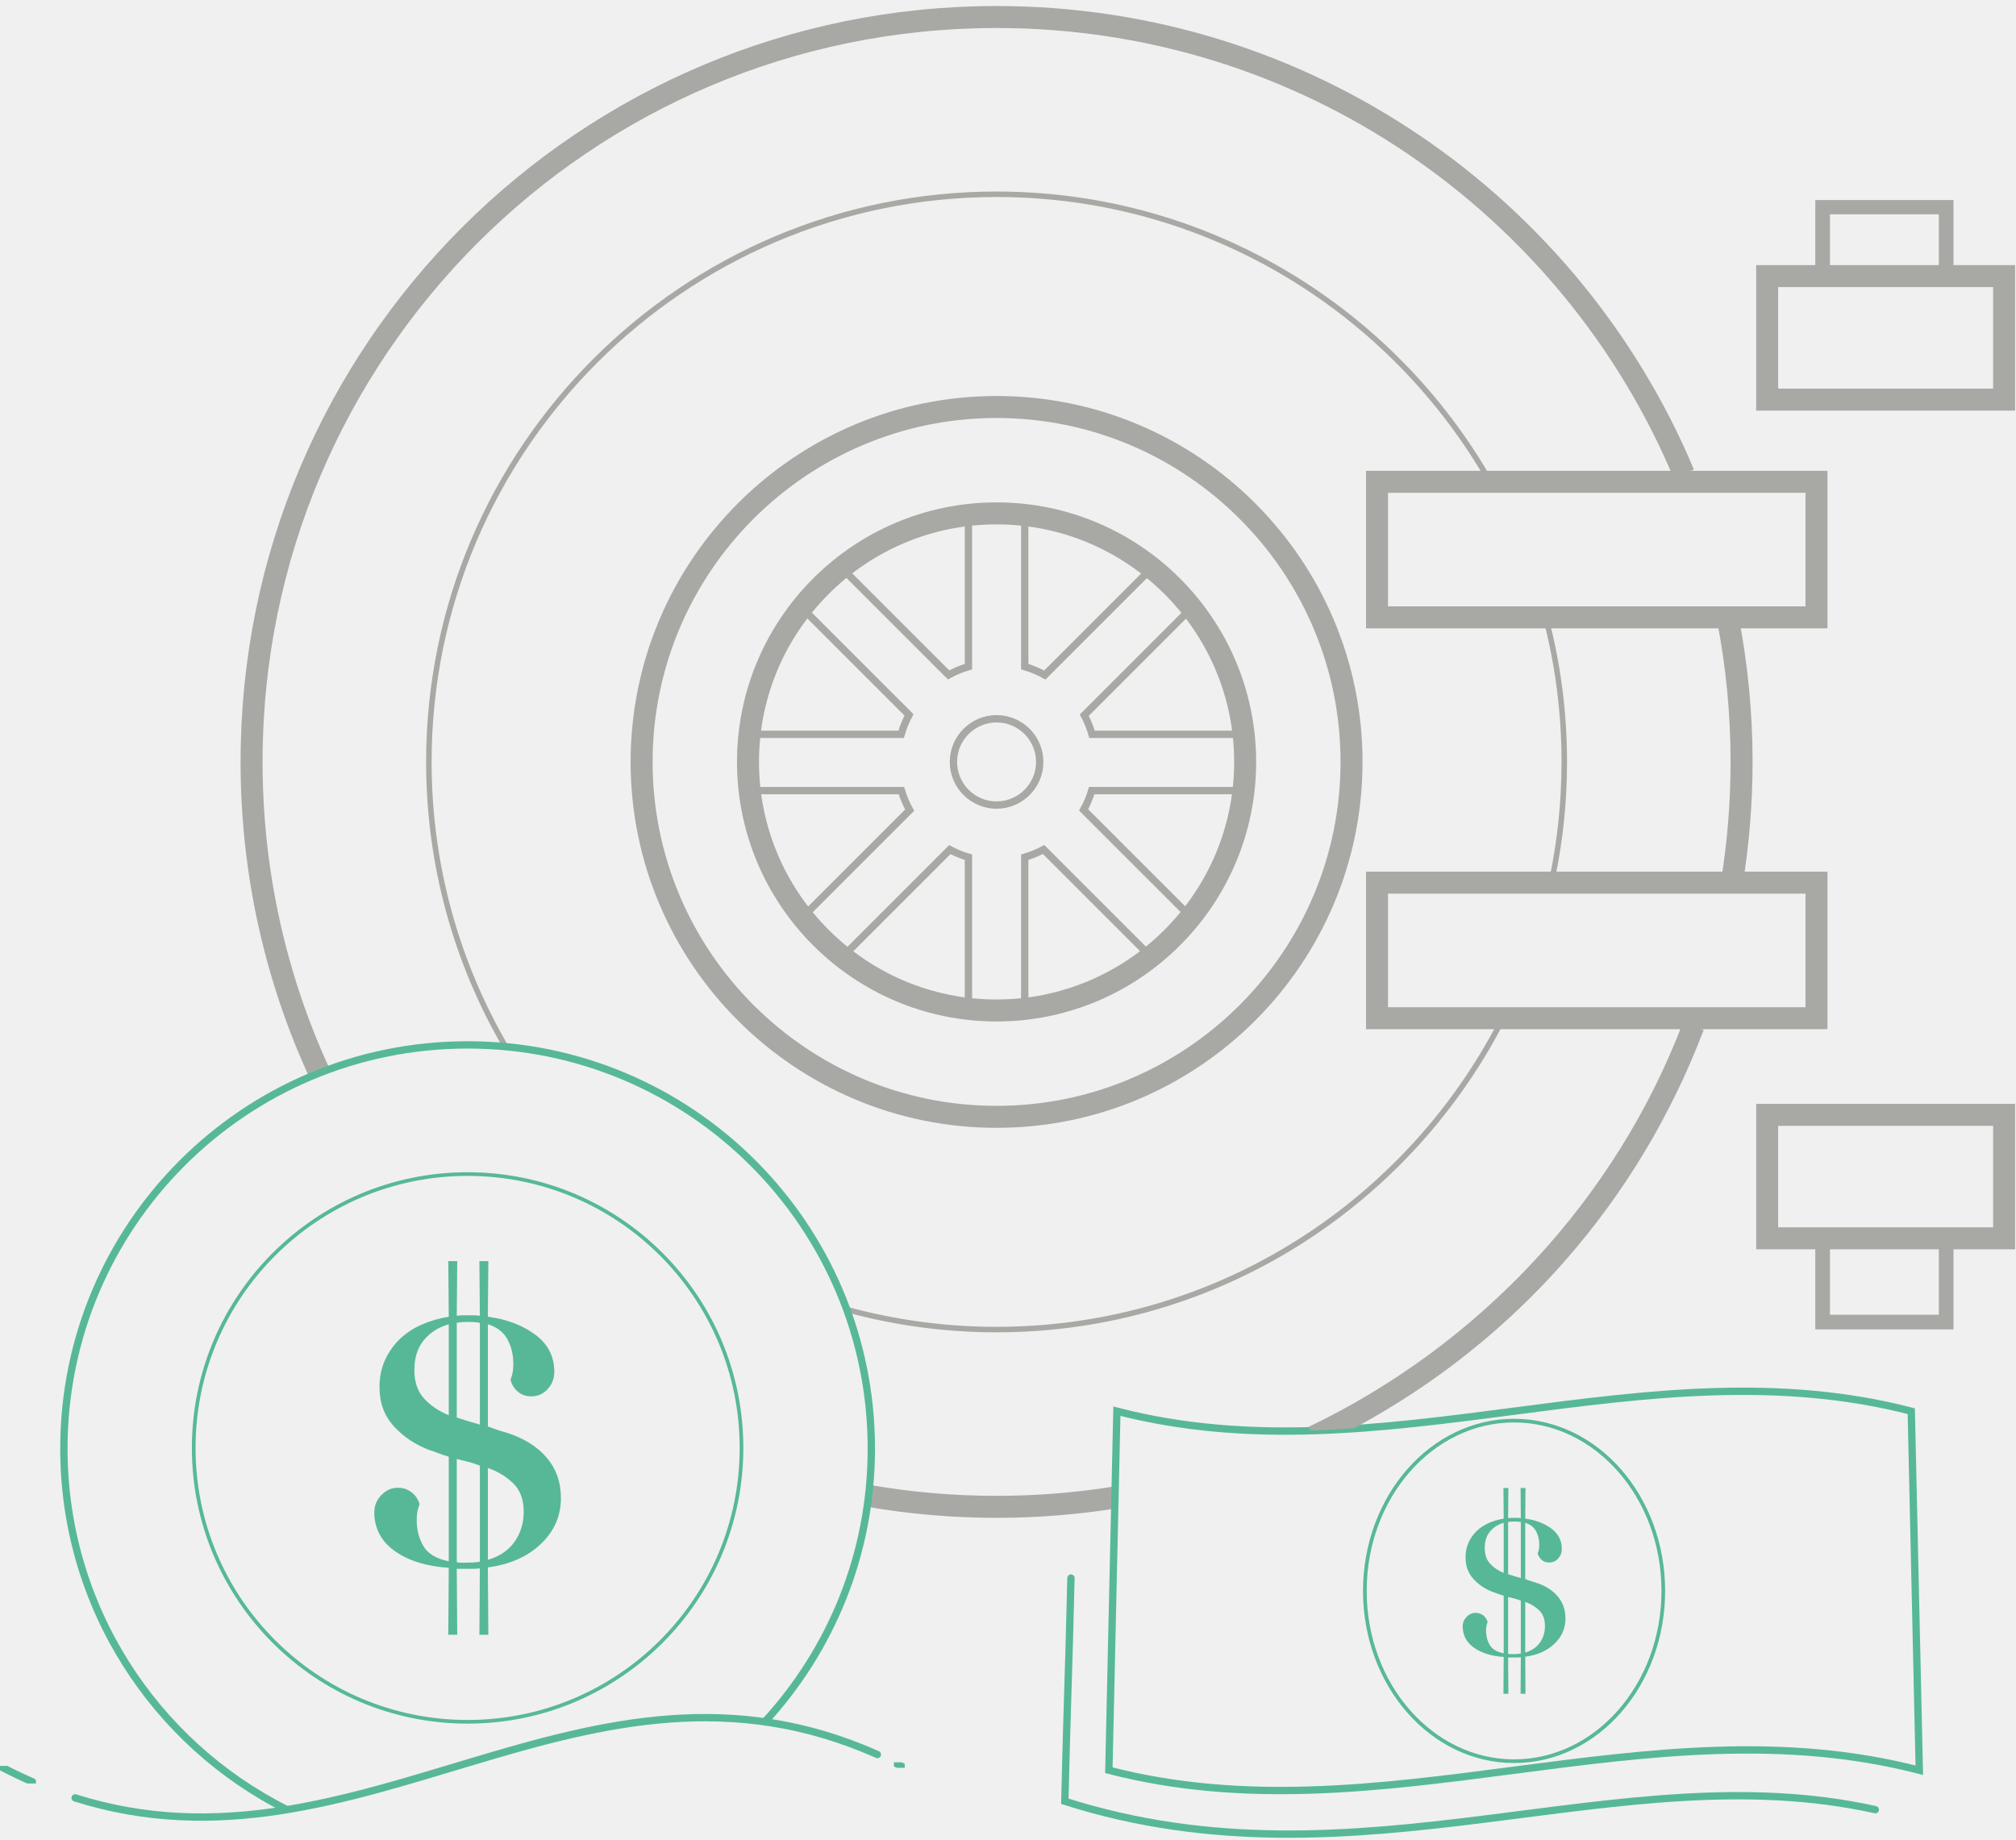
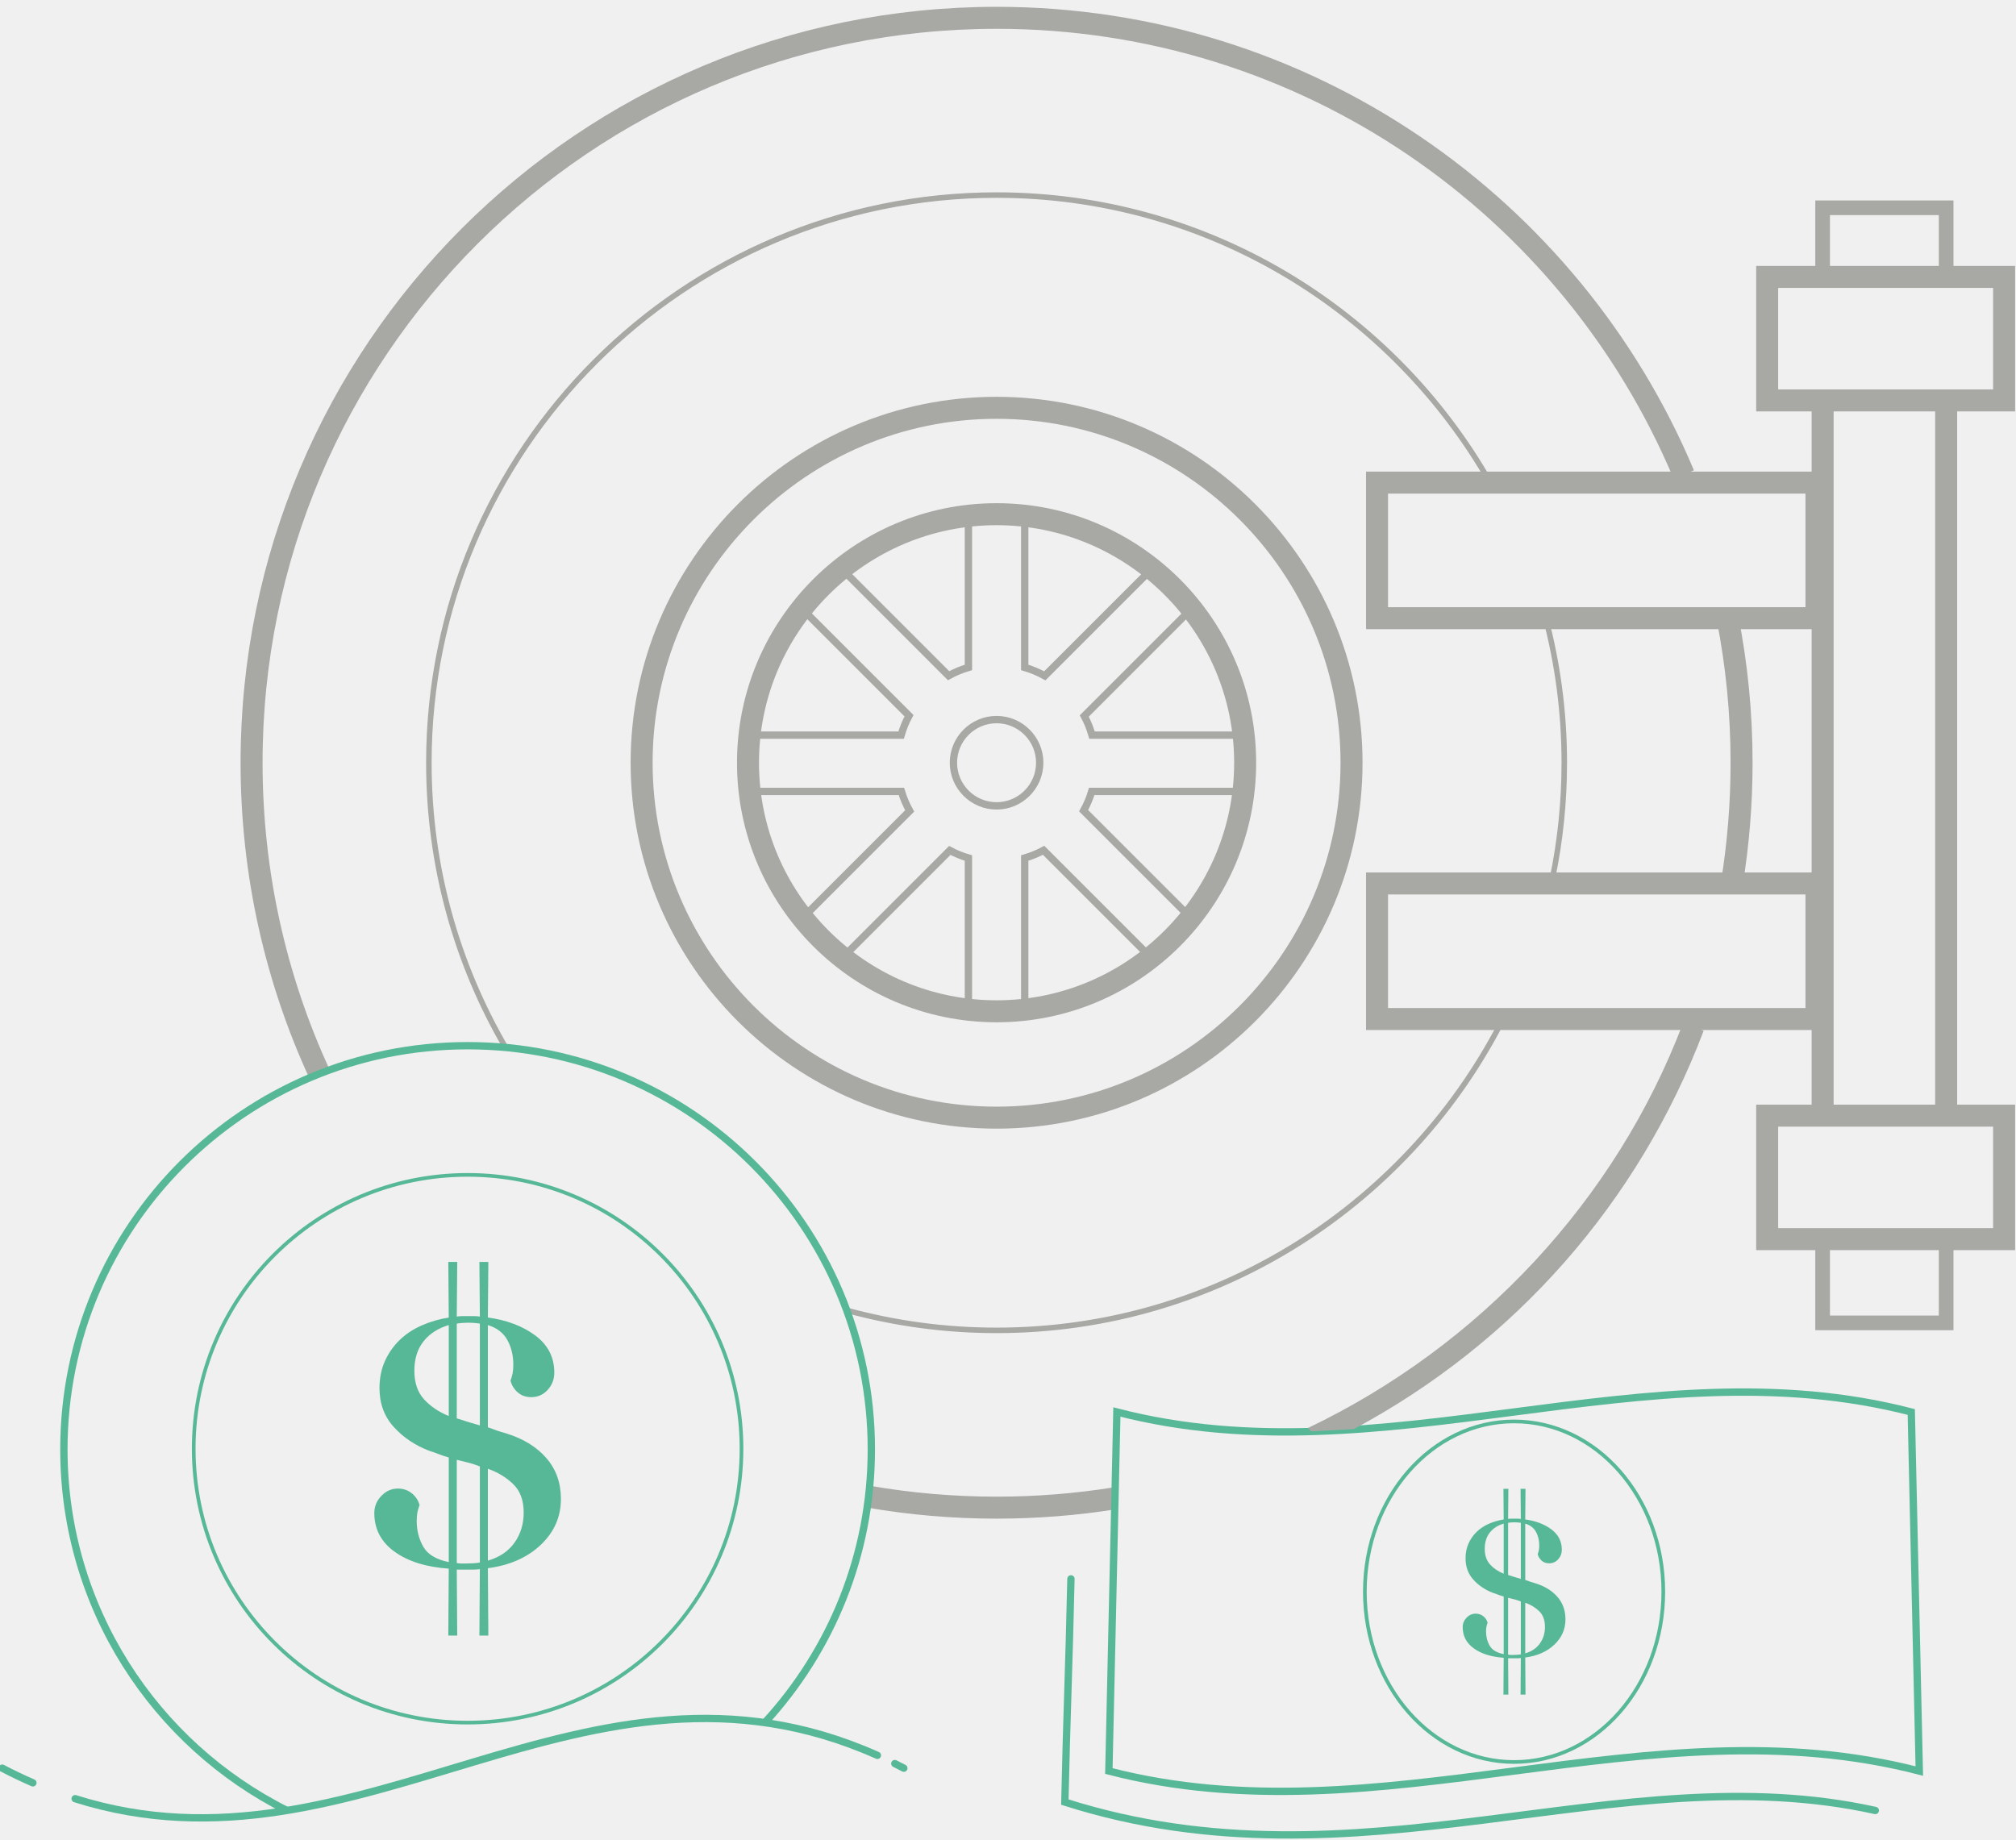
- <svg xmlns="http://www.w3.org/2000/svg" xmlns:xlink="http://www.w3.org/1999/xlink" width="275px" height="251px" viewBox="0 0 275 251" version="1.1">
-   <defs>
-     <polygon id="path-1" points="0 842 595.276 842 595.276 0.11 0 0.11" />
-   </defs>
+ <svg xmlns="http://www.w3.org/2000/svg" width="275px" height="251px" viewBox="0 0 275 251" version="1.1">
  <g id="Social-Content" stroke="none" stroke-width="1" fill="none" fill-rule="evenodd">
-     <g id="Artboard-3" transform="translate(-143, -317)">
-       <g id="Group-288" transform="translate(0, -0.11)">
-         <path d="M379.238,437.525 C380.112,432.165 380.566,426.663 380.566,421.055 C380.566,414.307 379.908,407.713 378.654,401.334" id="Stroke-251" stroke="#A8A9A5" stroke-width="3" />
-         <path d="M261.481,521.185 C267.154,522.167 272.988,522.679 278.941,522.679 C284.437,522.679 289.831,522.243 295.089,521.403" id="Stroke-253" stroke="#A8A9A5" stroke-width="3" />
-         <path d="M372.682,381.742 C357.312,345.138 321.128,319.431 278.941,319.431 C222.816,319.431 177.317,364.93 177.317,421.055 C177.317,436.202 180.63,450.575 186.572,463.488" id="Stroke-255" stroke="#A8A9A5" stroke-width="3" />
-         <path d="M211.991,459.943 C205.323,448.507 201.501,435.219 201.501,421.055 C201.501,378.354 236.241,343.614 278.941,343.614 C307.754,343.614 332.941,359.431 346.278,382.838" id="Stroke-257" stroke="#A8A9A5" stroke-width="0.75" stroke-linecap="round" />
-         <path d="M348.32,455.442 C335.632,480.937 309.299,498.495 278.941,498.495 C271.869,498.495 265.014,497.542 258.501,495.757" id="Stroke-259" stroke="#A8A9A5" stroke-width="0.75" stroke-linecap="round" />
-         <path d="M353.741,400.97 C355.463,407.378 356.382,414.112 356.382,421.055 C356.382,426.393 355.839,431.607 354.805,436.643" id="Stroke-261" stroke="#A8A9A5" stroke-width="0.75" stroke-linecap="round" />
-         <path d="M278.941,469.474 C252.243,469.474 230.522,447.753 230.522,421.055 C230.522,394.356 252.243,372.635 278.941,372.635 C305.64,372.635 327.361,394.356 327.361,421.055 C327.361,447.753 305.64,469.474 278.941,469.474 Z" id="Stroke-263" stroke="#A8A9A5" stroke-width="3" />
-         <path d="M278.941,454.964 C260.245,454.964 245.033,439.752 245.033,421.055 C245.033,402.358 260.245,387.147 278.941,387.147 C297.638,387.147 312.85,402.358 312.85,421.055 C312.85,439.752 297.638,454.964 278.941,454.964 Z" id="Stroke-265" stroke="#A8A9A5" stroke-width="3" />
-         <mask id="mask-2" fill="white">
-           <use xlink:href="#path-1" />
-         </mask>
-         <g id="Clip-268" />
-         <polygon id="Stroke-267" stroke="#A8A9A5" stroke-width="3" mask="url(#mask-2)" points="330.839 401.334 390.784 401.334 390.784 382.84 330.839 382.84" />
-         <path d="M391.623,469.2 L391.623,371.626" id="Stroke-269" stroke="#A8A9A5" stroke-width="3" mask="url(#mask-2)" />
-         <polygon id="Stroke-270" stroke="#A8A9A5" stroke-width="3" mask="url(#mask-2)" points="384.059 371.626 416.38 371.626 416.38 354.778 384.059 354.778" />
-         <polygon id="Stroke-271" stroke="#A8A9A5" stroke-width="3" mask="url(#mask-2)" points="384.059 486.048 416.38 486.048 416.38 469.2 384.059 469.2" />
-         <polyline id="Stroke-272" stroke="#A8A9A5" stroke-width="2" mask="url(#mask-2)" points="408.472 486.048 408.472 497.473 391.623 497.473 391.623 487.025" />
-         <path d="M408.472,371.626 L408.472,469.2" id="Stroke-273" stroke="#A8A9A5" stroke-width="3" mask="url(#mask-2)" />
-         <polyline id="Stroke-274" stroke="#A8A9A5" stroke-width="2" mask="url(#mask-2)" points="391.623 354.778 391.623 345.346 408.472 345.346 408.472 354.778" />
-         <polygon id="Stroke-275" stroke="#A8A9A5" stroke-width="3" mask="url(#mask-2)" points="330.839 456.019 390.784 456.019 390.784 437.525 330.839 437.525" />
-         <path d="M278.941,426.94 C275.696,426.94 273.056,424.3 273.056,421.055 C273.056,417.81 275.696,415.169 278.941,415.169 C282.187,415.169 284.827,417.81 284.827,421.055 C284.827,424.3 282.187,426.94 278.941,426.94 Z M312.85,424.969 L312.85,417.291 L291.962,417.291 C291.698,416.377 291.346,415.5 290.905,414.676 L305.712,399.867 L300.284,394.438 L285.52,409.202 C284.66,408.723 283.742,408.337 282.781,408.053 L282.781,387.146 L275.102,387.146 L275.102,408.053 C274.153,408.334 273.247,408.711 272.396,409.182 L257.599,394.385 L252.17,399.815 L266.996,414.64 C266.545,415.474 266.188,416.363 265.92,417.291 L244.882,417.291 L244.882,424.969 L265.959,424.969 C266.241,425.904 266.622,426.794 267.088,427.632 L252.222,442.499 L257.652,447.928 L272.562,433.018 C273.364,433.447 274.214,433.794 275.102,434.056 L275.102,455.115 L282.781,455.115 L282.781,434.056 C283.681,433.791 284.545,433.439 285.356,433.001 L300.23,447.876 L305.66,442.446 L290.814,427.6 C291.272,426.772 291.645,425.891 291.924,424.969 L312.85,424.969 Z" id="Stroke-276" stroke="#A8A9A5" mask="url(#mask-2)" />
-         <path d="M369.889,534.148 C369.889,546.978 360.776,557.379 349.534,557.379 C338.291,557.379 329.178,546.978 329.178,534.148 C329.178,521.317 338.291,510.917 349.534,510.917 C360.776,510.917 369.889,521.317 369.889,534.148 Z" id="Stroke-277" stroke="#57B897" stroke-width="0.5" mask="url(#mask-2)" />
-         <path d="M352.956,536.804 C352.43,536.296 351.797,535.912 351.056,535.653 L351.056,542.556 C351.94,542.296 352.609,541.842 353.064,541.193 C353.518,540.544 353.746,539.795 353.746,538.946 C353.746,538.025 353.482,537.311 352.956,536.804 L352.956,536.804 Z M350.454,535.476 C350.153,535.359 349.864,535.264 349.587,535.193 C349.309,535.122 349.019,535.051 348.719,534.981 L348.719,542.733 C348.835,542.757 348.95,542.769 349.065,542.769 L349.447,542.769 C349.632,542.769 349.811,542.763 349.985,542.751 C350.158,542.739 350.314,542.721 350.454,542.698 L350.454,535.476 Z M350.454,524.75 C350.337,524.727 350.198,524.709 350.037,524.697 C349.875,524.685 349.713,524.679 349.552,524.679 C349.412,524.679 349.268,524.685 349.118,524.697 C348.968,524.709 348.835,524.727 348.719,524.75 L348.719,531.866 C349.297,532.055 349.875,532.232 350.454,532.396 L350.454,524.75 Z M348.117,524.856 C347.314,525.092 346.684,525.499 346.224,526.077 C345.763,526.656 345.533,527.393 345.533,528.289 C345.533,529.187 345.774,529.901 346.259,530.431 C346.742,530.962 347.362,531.382 348.117,531.689 L348.117,524.856 Z M355.028,541.37 C354.018,542.325 352.693,542.909 351.056,543.122 L351.091,548.185 L350.419,548.185 L350.454,543.194 C350.292,543.216 350.129,543.229 349.968,543.229 L349.482,543.229 L348.719,543.229 L348.755,548.185 L348.082,548.185 L348.117,543.158 C346.418,543.04 345.06,542.616 344.046,541.883 C343.031,541.153 342.523,540.184 342.523,538.981 C342.523,538.485 342.701,538.055 343.055,537.689 C343.409,537.323 343.822,537.14 344.294,537.14 C344.694,537.14 345.043,537.258 345.339,537.493 C345.634,537.73 345.828,538.025 345.923,538.379 C345.852,538.568 345.799,538.75 345.763,538.927 C345.727,539.105 345.71,539.323 345.71,539.582 C345.71,540.29 345.875,540.934 346.205,541.512 C346.536,542.09 347.173,542.474 348.117,542.662 L348.117,534.803 C347.857,534.733 347.592,534.644 347.321,534.537 C347.049,534.432 346.831,534.356 346.666,534.308 C345.604,533.907 344.713,533.311 343.993,532.52 C343.272,531.73 342.913,530.756 342.913,529.6 C342.913,528.845 343.049,528.166 343.32,527.564 C343.592,526.962 343.958,526.438 344.418,525.989 C344.878,525.541 345.427,525.175 346.063,524.892 C346.701,524.609 347.386,524.408 348.117,524.289 L348.082,520.113 L348.755,520.113 L348.719,524.219 C348.857,524.196 348.996,524.184 349.135,524.184 L349.586,524.184 L350.003,524.184 C350.164,524.184 350.314,524.196 350.454,524.219 L350.419,520.113 L351.091,520.113 L351.056,524.289 C352.472,524.479 353.657,524.927 354.613,525.635 C355.569,526.343 356.047,527.276 356.047,528.432 C356.047,528.927 355.882,529.358 355.551,529.724 C355.221,530.09 354.808,530.272 354.312,530.272 C353.911,530.272 353.574,530.155 353.304,529.918 C353.032,529.683 352.849,529.387 352.755,529.033 C352.826,528.845 352.879,528.661 352.914,528.485 C352.949,528.307 352.967,528.089 352.967,527.829 C352.967,527.146 352.819,526.532 352.524,525.989 C352.229,525.447 351.739,525.069 351.056,524.856 L351.056,532.538 C351.316,532.632 351.549,532.715 351.75,532.785 C351.952,532.857 352.184,532.927 352.445,532.998 C353.727,533.4 354.731,534.019 355.455,534.857 C356.181,535.695 356.543,536.715 356.543,537.918 C356.543,539.264 356.037,540.414 355.028,541.37 L355.028,541.37 Z" id="Fill-278" fill="#57B897" mask="url(#mask-2)" />
-         <path d="M404.809,558.612 C367.727,549.01 331.333,568.212 294.258,558.612 C294.623,542.285 294.988,525.958 295.353,509.63 C331.694,519.04 367.367,500.218 403.714,509.63 C404.079,525.958 404.445,542.285 404.809,558.612 Z" id="Stroke-279" stroke="#57B897" mask="url(#mask-2)" />
-         <path d="M398.804,563.992 C363.729,556.214 328.304,575.623 288.253,562.846 C288.532,550.416 288.809,544.825 289.086,532.395" id="Stroke-280" stroke="#57B897" stroke-linecap="round" mask="url(#mask-2)" />
-         <path d="M182.14,563.992 C164.099,554.948 151.715,536.285 151.715,514.73 C151.715,484.315 176.371,459.659 206.786,459.659 C237.202,459.659 261.858,484.315 261.858,514.73 C261.858,529.108 256.347,542.199 247.324,552.008" id="Stroke-281" stroke="#57B897" mask="url(#mask-2)" />
-         <path d="M244.148,514.643 C244.148,535.278 227.42,552.005 206.787,552.005 C186.152,552.005 169.424,535.278 169.424,514.643 C169.424,494.008 186.152,477.281 206.787,477.281 C227.42,477.281 244.148,494.008 244.148,514.643 Z" id="Stroke-282" stroke="#57B897" stroke-width="0.5" stroke-linecap="round" mask="url(#mask-2)" />
-         <path d="M213.002,519.465 C212.046,518.543 210.896,517.847 209.551,517.375 L209.551,529.909 C211.157,529.439 212.372,528.614 213.197,527.435 C214.022,526.257 214.436,524.896 214.436,523.354 C214.436,521.682 213.957,520.386 213.002,519.465 L213.002,519.465 Z M208.457,517.054 C207.911,516.84 207.387,516.668 206.883,516.54 C206.379,516.411 205.854,516.282 205.308,516.153 L205.308,530.231 C205.518,530.275 205.728,530.295 205.937,530.295 L206.631,530.295 C206.966,530.295 207.291,530.285 207.606,530.264 C207.922,530.242 208.205,530.21 208.457,530.166 L208.457,517.054 Z M208.457,497.577 C208.246,497.535 207.994,497.503 207.701,497.482 C207.407,497.46 207.113,497.449 206.819,497.449 C206.566,497.449 206.306,497.46 206.032,497.482 C205.759,497.503 205.518,497.535 205.308,497.577 L205.308,510.497 C206.357,510.841 207.407,511.162 208.457,511.462 L208.457,497.577 Z M204.215,497.771 C202.758,498.199 201.612,498.939 200.776,499.988 C199.94,501.038 199.523,502.378 199.523,504.005 C199.523,505.634 199.961,506.93 200.84,507.895 C201.718,508.859 202.844,509.62 204.215,510.177 L204.215,497.771 Z M216.763,527.756 C214.929,529.491 212.524,530.552 209.551,530.939 L209.614,540.13 L208.394,540.13 L208.457,531.067 C208.163,531.109 207.868,531.131 207.575,531.131 L206.694,531.131 L205.308,531.131 L205.372,540.13 L204.151,540.13 L204.215,531.002 C201.13,530.788 198.665,530.017 196.822,528.689 C194.981,527.361 194.059,525.603 194.059,523.417 C194.059,522.518 194.381,521.736 195.023,521.071 C195.665,520.407 196.416,520.075 197.273,520.075 C198.001,520.075 198.633,520.29 199.169,520.718 C199.705,521.147 200.059,521.682 200.23,522.324 C200.102,522.668 200.005,522.999 199.94,523.32 C199.876,523.643 199.844,524.039 199.844,524.51 C199.844,525.796 200.144,526.964 200.743,528.014 C201.343,529.064 202.5,529.76 204.215,530.103 L204.215,515.833 C203.743,515.704 203.261,515.543 202.77,515.351 C202.275,515.158 201.879,515.02 201.579,514.933 C199.651,514.205 198.033,513.123 196.727,511.687 C195.419,510.252 194.766,508.484 194.766,506.384 C194.766,505.013 195.013,503.78 195.505,502.688 C195.997,501.595 196.662,500.642 197.498,499.827 C198.333,499.014 199.33,498.349 200.486,497.835 C201.644,497.32 202.887,496.957 204.215,496.742 L204.151,489.157 L205.372,489.157 L205.308,496.613 C205.559,496.571 205.811,496.549 206.063,496.549 L206.882,496.549 L207.638,496.549 C207.931,496.549 208.204,496.571 208.457,496.613 L208.394,489.157 L209.614,489.157 L209.551,496.742 C212.121,497.085 214.274,497.899 216.01,499.185 C217.745,500.471 218.613,502.163 218.613,504.263 C218.613,505.162 218.314,505.945 217.713,506.609 C217.112,507.274 216.363,507.605 215.464,507.605 C214.734,507.605 214.123,507.391 213.632,506.963 C213.139,506.534 212.807,505.998 212.636,505.356 C212.765,505.013 212.86,504.68 212.925,504.36 C212.989,504.037 213.021,503.642 213.021,503.17 C213.021,501.928 212.753,500.814 212.217,499.827 C211.682,498.842 210.792,498.156 209.551,497.771 L209.551,511.719 C210.024,511.891 210.445,512.04 210.812,512.169 C211.179,512.298 211.599,512.426 212.073,512.555 C214.401,513.283 216.225,514.408 217.539,515.929 C218.856,517.45 219.514,519.304 219.514,521.489 C219.514,523.932 218.596,526.021 216.763,527.756 L216.763,527.756 Z" id="Fill-283" fill="#57B897" mask="url(#mask-2)" />
-         <path d="M147.486,560.222 C146.104,559.62 144.711,558.955 143.306,558.221" id="Stroke-284" stroke="#57B897" stroke-linecap="round" mask="url(#mask-2)" />
-         <path d="M262.683,556.472 C222.881,538.697 192.13,574.679 153.251,562.384" id="Stroke-285" stroke="#57B897" stroke-linecap="round" mask="url(#mask-2)" />
-         <path d="M266.291,558.221 C265.881,558.006 265.471,557.798 265.062,557.595" id="Stroke-286" stroke="#57B897" stroke-linecap="round" mask="url(#mask-2)" />
-         <path d="M372.586,456.566 C363.405,480.76 344.805,500.623 321.425,511.807 L321.813,512.266 C323.258,512.193 325.76,512.063 327.666,511.963 C349.652,500.183 366.504,481.051 375.391,457.63 L372.586,456.566 Z" id="Fill-287" fill="#A8A9A5" mask="url(#mask-2)" />
+     <g id="Artboard-3" transform="translate(-181, -372)">
+       <g id="Group-288" transform="translate(181, 374)">
+         <path d="M236.238,118.525 C237.112,113.165 237.566,107.663 237.566,102.055 C237.566,95.307 236.908,88.713 235.654,82.334" id="Stroke-251" stroke="#A8A9A5" stroke-width="3" />
+         <path d="M118.481,202.185 C124.154,203.167 129.988,203.679 135.941,203.679 C141.437,203.679 146.831,203.243 152.089,202.403" id="Stroke-253" stroke="#A8A9A5" stroke-width="3" />
+         <path d="M229.682,62.742 C214.312,26.138 178.128,0.431 135.941,0.431 C79.816,0.431 34.317,45.93 34.317,102.055 C34.317,117.202 37.63,131.575 43.572,144.488" id="Stroke-255" stroke="#A8A9A5" stroke-width="3" />
+         <path d="M68.991,140.943 C62.323,129.507 58.501,116.219 58.501,102.055 C58.501,59.354 93.241,24.614 135.941,24.614 C164.754,24.614 189.941,40.431 203.278,63.838" id="Stroke-257" stroke="#A8A9A5" stroke-width="0.75" stroke-linecap="round" />
+         <path d="M205.32,136.442 C192.632,161.937 166.299,179.495 135.941,179.495 C128.869,179.495 122.014,178.542 115.501,176.757" id="Stroke-259" stroke="#A8A9A5" stroke-width="0.75" stroke-linecap="round" />
+         <path d="M210.741,81.97 C212.463,88.378 213.382,95.112 213.382,102.055 C213.382,107.393 212.839,112.607 211.805,117.643" id="Stroke-261" stroke="#A8A9A5" stroke-width="0.75" stroke-linecap="round" />
+         <path d="M135.941,150.475 C109.243,150.475 87.522,128.754 87.522,102.055 C87.522,75.356 109.243,53.636 135.941,53.636 C162.64,53.636 184.361,75.356 184.361,102.055 C184.361,128.754 162.64,150.475 135.941,150.475 Z" id="Stroke-263" stroke="#A8A9A5" stroke-width="3" />
+         <path d="M135.941,135.964 C117.245,135.964 102.033,120.752 102.033,102.055 C102.033,83.358 117.245,68.147 135.941,68.147 C154.638,68.147 169.85,83.358 169.85,102.055 C169.85,120.752 154.638,135.964 135.941,135.964 Z" id="Stroke-265" stroke="#A8A9A5" stroke-width="3" />
+         <polygon id="Stroke-267" stroke="#A8A9A5" stroke-width="3" points="187.839 82.334 247.784 82.334 247.784 63.84 187.839 63.84" />
+         <polygon id="Stroke-270" stroke="#A8A9A5" stroke-width="3" points="241.059 52.626 273.38 52.626 273.38 35.778 241.059 35.778" />
+         <polygon id="Stroke-271" stroke="#A8A9A5" stroke-width="3" points="241.059 167.048 273.38 167.048 273.38 150.2 241.059 150.2" />
+         <polyline id="Stroke-272" stroke="#A8A9A5" stroke-width="2" points="265.472 167.048 265.472 178.473 248.623 178.473 248.623 168.025" />
+         <polyline id="Stroke-274" stroke="#A8A9A5" stroke-width="2" points="248.623 35.778 248.623 26.346 265.472 26.346 265.472 35.778" />
+         <polygon id="Stroke-275" stroke="#A8A9A5" stroke-width="3" points="187.839 137.019 247.784 137.019 247.784 118.525 187.839 118.525" />
+         <path d="M135.941,107.94 C132.696,107.94 130.056,105.3 130.056,102.055 C130.056,98.81 132.696,96.169 135.941,96.169 C139.187,96.169 141.827,98.81 141.827,102.055 C141.827,105.3 139.187,107.94 135.941,107.94 Z M169.85,105.969 L169.85,98.291 L148.962,98.291 C148.698,97.377 148.346,96.5 147.905,95.676 L162.712,80.867 L157.284,75.438 L142.52,90.202 C141.66,89.723 140.742,89.337 139.781,89.053 L139.781,68.146 L132.102,68.146 L132.102,89.053 C131.153,89.334 130.247,89.711 129.396,90.182 L114.599,75.385 L109.17,80.815 L123.996,95.64 C123.545,96.474 123.188,97.363 122.92,98.291 L101.882,98.291 L101.882,105.969 L122.959,105.969 C123.241,106.904 123.622,107.794 124.088,108.632 L109.222,123.499 L114.652,128.928 L129.562,114.018 C130.364,114.447 131.214,114.794 132.102,115.056 L132.102,136.115 L139.781,136.115 L139.781,115.056 C140.681,114.791 141.545,114.439 142.356,114.001 L157.23,128.876 L162.66,123.446 L147.814,108.6 C148.272,107.772 148.645,106.891 148.924,105.969 L169.85,105.969 Z" id="Stroke-276" stroke="#A8A9A5" />
+         <path d="M226.889,215.148 C226.889,227.978 217.776,238.379 206.534,238.379 C195.291,238.379 186.178,227.978 186.178,215.148 C186.178,202.317 195.291,191.917 206.534,191.917 C217.776,191.917 226.889,202.317 226.889,215.148 Z" id="Stroke-277" stroke="#57B897" stroke-width="0.5" />
+         <path d="M209.956,217.804 C209.43,217.296 208.797,216.912 208.056,216.653 L208.056,223.556 C208.94,223.296 209.609,222.842 210.064,222.193 C210.518,221.544 210.746,220.795 210.746,219.946 C210.746,219.025 210.482,218.311 209.956,217.804 L209.956,217.804 Z M207.454,216.476 C207.153,216.359 206.864,216.264 206.587,216.193 C206.309,216.122 206.019,216.051 205.719,215.981 L205.719,223.733 C205.835,223.757 205.95,223.769 206.065,223.769 L206.447,223.769 C206.632,223.769 206.811,223.763 206.985,223.751 C207.158,223.739 207.314,223.721 207.454,223.698 L207.454,216.476 Z M207.454,205.75 C207.337,205.727 207.198,205.709 207.037,205.697 C206.875,205.685 206.713,205.679 206.552,205.679 C206.412,205.679 206.268,205.685 206.118,205.697 C205.968,205.709 205.835,205.727 205.719,205.75 L205.719,212.866 C206.297,213.055 206.875,213.232 207.454,213.396 L207.454,205.75 Z M205.117,205.856 C204.314,206.092 203.684,206.499 203.224,207.077 C202.763,207.656 202.533,208.393 202.533,209.289 C202.533,210.187 202.774,210.901 203.259,211.431 C203.742,211.962 204.362,212.382 205.117,212.689 L205.117,205.856 Z M212.028,222.37 C211.018,223.325 209.693,223.909 208.056,224.122 L208.091,229.185 L207.419,229.185 L207.454,224.194 C207.292,224.216 207.129,224.229 206.968,224.229 L206.482,224.229 L205.719,224.229 L205.755,229.185 L205.082,229.185 L205.117,224.158 C203.418,224.04 202.06,223.616 201.046,222.883 C200.031,222.153 199.523,221.184 199.523,219.981 C199.523,219.485 199.701,219.055 200.055,218.689 C200.409,218.323 200.822,218.14 201.294,218.14 C201.694,218.14 202.043,218.258 202.339,218.493 C202.634,218.73 202.828,219.025 202.923,219.379 C202.852,219.568 202.799,219.75 202.763,219.927 C202.727,220.105 202.71,220.323 202.71,220.582 C202.71,221.29 202.875,221.934 203.205,222.512 C203.536,223.09 204.173,223.474 205.117,223.662 L205.117,215.803 C204.857,215.733 204.592,215.644 204.321,215.537 C204.049,215.432 203.831,215.356 203.666,215.308 C202.604,214.907 201.713,214.311 200.993,213.52 C200.272,212.73 199.913,211.756 199.913,210.6 C199.913,209.845 200.049,209.166 200.32,208.564 C200.592,207.962 200.958,207.438 201.418,206.989 C201.878,206.541 202.427,206.175 203.063,205.892 C203.701,205.609 204.386,205.408 205.117,205.289 L205.082,201.113 L205.755,201.113 L205.719,205.219 C205.857,205.196 205.996,205.184 206.135,205.184 L206.586,205.184 L207.003,205.184 C207.164,205.184 207.314,205.196 207.454,205.219 L207.419,201.113 L208.091,201.113 L208.056,205.289 C209.472,205.479 210.657,205.927 211.613,206.635 C212.569,207.343 213.047,208.276 213.047,209.432 C213.047,209.927 212.882,210.358 212.551,210.724 C212.221,211.09 211.808,211.272 211.312,211.272 C210.911,211.272 210.574,211.155 210.304,210.918 C210.032,210.683 209.849,210.387 209.755,210.033 C209.826,209.845 209.879,209.661 209.914,209.485 C209.949,209.307 209.967,209.089 209.967,208.829 C209.967,208.146 209.819,207.532 209.524,206.989 C209.229,206.447 208.739,206.069 208.056,205.856 L208.056,213.538 C208.316,213.632 208.549,213.715 208.75,213.785 C208.952,213.857 209.184,213.927 209.445,213.998 C210.727,214.4 211.731,215.019 212.455,215.857 C213.181,216.695 213.543,217.715 213.543,218.918 C213.543,220.264 213.037,221.414 212.028,222.37 L212.028,222.37 Z" id="Fill-278" fill="#57B897" />
+         <path d="M261.809,239.612 C224.727,230.01 188.333,249.212 151.258,239.612 C151.623,223.285 151.988,206.958 152.353,190.63 C188.694,200.04 224.367,181.218 260.714,190.63 C261.079,206.958 261.445,223.285 261.809,239.612 Z" id="Stroke-279" stroke="#57B897" />
+         <path d="M255.804,244.992 C220.729,237.214 185.304,256.623 145.253,243.846 C145.532,231.416 145.809,225.825 146.086,213.395" id="Stroke-280" stroke="#57B897" stroke-linecap="round" />
+         <path d="M39.14,244.992 C21.099,235.948 8.715,217.285 8.715,195.73 C8.715,165.315 33.371,140.659 63.786,140.659 C94.202,140.659 118.858,165.315 118.858,195.73 C118.858,210.108 113.347,223.199 104.324,233.008" id="Stroke-281" stroke="#57B897" />
+         <path d="M101.148,195.643 C101.148,216.278 84.42,233.005 63.787,233.005 C43.152,233.005 26.424,216.278 26.424,195.643 C26.424,175.008 43.152,158.281 63.787,158.281 C84.42,158.281 101.148,175.008 101.148,195.643 Z" id="Stroke-282" stroke="#57B897" stroke-width="0.5" stroke-linecap="round" />
+         <path d="M70.002,200.465 C69.046,199.543 67.896,198.847 66.551,198.375 L66.551,210.909 C68.157,210.439 69.372,209.614 70.197,208.435 C71.022,207.257 71.436,205.896 71.436,204.354 C71.436,202.682 70.957,201.386 70.002,200.465 L70.002,200.465 Z M65.457,198.054 C64.911,197.84 64.387,197.668 63.883,197.54 C63.379,197.411 62.854,197.282 62.308,197.153 L62.308,211.231 C62.518,211.275 62.728,211.295 62.937,211.295 L63.631,211.295 C63.966,211.295 64.291,211.285 64.606,211.264 C64.922,211.242 65.205,211.21 65.457,211.166 L65.457,198.054 Z M65.457,178.577 C65.246,178.535 64.994,178.503 64.701,178.482 C64.407,178.46 64.113,178.449 63.819,178.449 C63.566,178.449 63.306,178.46 63.032,178.482 C62.759,178.503 62.518,178.535 62.308,178.577 L62.308,191.497 C63.357,191.841 64.407,192.162 65.457,192.462 L65.457,178.577 Z M61.215,178.771 C59.758,179.199 58.612,179.939 57.776,180.988 C56.94,182.038 56.523,183.378 56.523,185.005 C56.523,186.634 56.961,187.93 57.84,188.895 C58.718,189.859 59.844,190.62 61.215,191.177 L61.215,178.771 Z M73.763,208.756 C71.929,210.491 69.524,211.552 66.551,211.939 L66.614,221.13 L65.394,221.13 L65.457,212.067 C65.163,212.109 64.868,212.131 64.575,212.131 L63.694,212.131 L62.308,212.131 L62.372,221.13 L61.151,221.13 L61.215,212.002 C58.13,211.788 55.665,211.017 53.822,209.689 C51.981,208.361 51.059,206.603 51.059,204.417 C51.059,203.518 51.381,202.736 52.023,202.071 C52.665,201.407 53.416,201.075 54.273,201.075 C55.001,201.075 55.633,201.29 56.169,201.718 C56.705,202.147 57.059,202.682 57.23,203.324 C57.102,203.668 57.005,203.999 56.94,204.32 C56.876,204.643 56.844,205.039 56.844,205.51 C56.844,206.796 57.144,207.964 57.743,209.014 C58.343,210.064 59.5,210.76 61.215,211.103 L61.215,196.833 C60.743,196.704 60.261,196.543 59.77,196.351 C59.275,196.158 58.879,196.02 58.579,195.933 C56.651,195.205 55.033,194.123 53.727,192.687 C52.419,191.252 51.766,189.484 51.766,187.384 C51.766,186.013 52.013,184.78 52.505,183.688 C52.997,182.595 53.662,181.642 54.498,180.827 C55.333,180.014 56.33,179.349 57.486,178.835 C58.644,178.32 59.887,177.957 61.215,177.742 L61.151,170.157 L62.372,170.157 L62.308,177.613 C62.559,177.571 62.811,177.549 63.063,177.549 L63.882,177.549 L64.638,177.549 C64.931,177.549 65.204,177.571 65.457,177.613 L65.394,170.157 L66.614,170.157 L66.551,177.742 C69.121,178.085 71.274,178.899 73.01,180.185 C74.745,181.471 75.613,183.163 75.613,185.263 C75.613,186.162 75.314,186.945 74.713,187.609 C74.112,188.274 73.363,188.605 72.464,188.605 C71.734,188.605 71.123,188.391 70.632,187.963 C70.139,187.534 69.807,186.998 69.636,186.356 C69.765,186.013 69.86,185.68 69.925,185.36 C69.989,185.037 70.021,184.642 70.021,184.17 C70.021,182.928 69.753,181.814 69.217,180.827 C68.682,179.842 67.792,179.156 66.551,178.771 L66.551,192.719 C67.024,192.891 67.445,193.04 67.812,193.169 C68.179,193.298 68.599,193.426 69.073,193.555 C71.401,194.283 73.225,195.408 74.539,196.929 C75.856,198.45 76.514,200.304 76.514,202.489 C76.514,204.932 75.596,207.021 73.763,208.756 L73.763,208.756 Z" id="Fill-283" fill="#57B897" />
+         <path d="M4.486,241.222 C3.104,240.62 1.711,239.955 0.306,239.221" id="Stroke-284" stroke="#57B897" stroke-linecap="round" />
+         <path d="M119.683,237.472 C79.881,219.697 49.13,255.679 10.251,243.383" id="Stroke-285" stroke="#57B897" stroke-linecap="round" />
+         <path d="M123.291,239.221 C122.881,239.006 122.471,238.798 122.062,238.595" id="Stroke-286" stroke="#57B897" stroke-linecap="round" />
+         <path d="M229.586,137.566 C220.405,161.76 201.805,181.623 178.425,192.807 L178.813,193.266 C180.258,193.193 182.76,193.063 184.666,192.963 C206.652,181.183 223.504,162.051 232.391,138.63 L229.586,137.566 Z" id="Fill-287" fill="#A8A9A5" />
+         <path d="M248.623,150.2 L248.623,52.626" id="Stroke-269" stroke="#A8A9A5" stroke-width="3" />
+         <path d="M265.472,52.626 L265.472,150.2" id="Stroke-273" stroke="#A8A9A5" stroke-width="3" />
      </g>
    </g>
  </g>
</svg>
